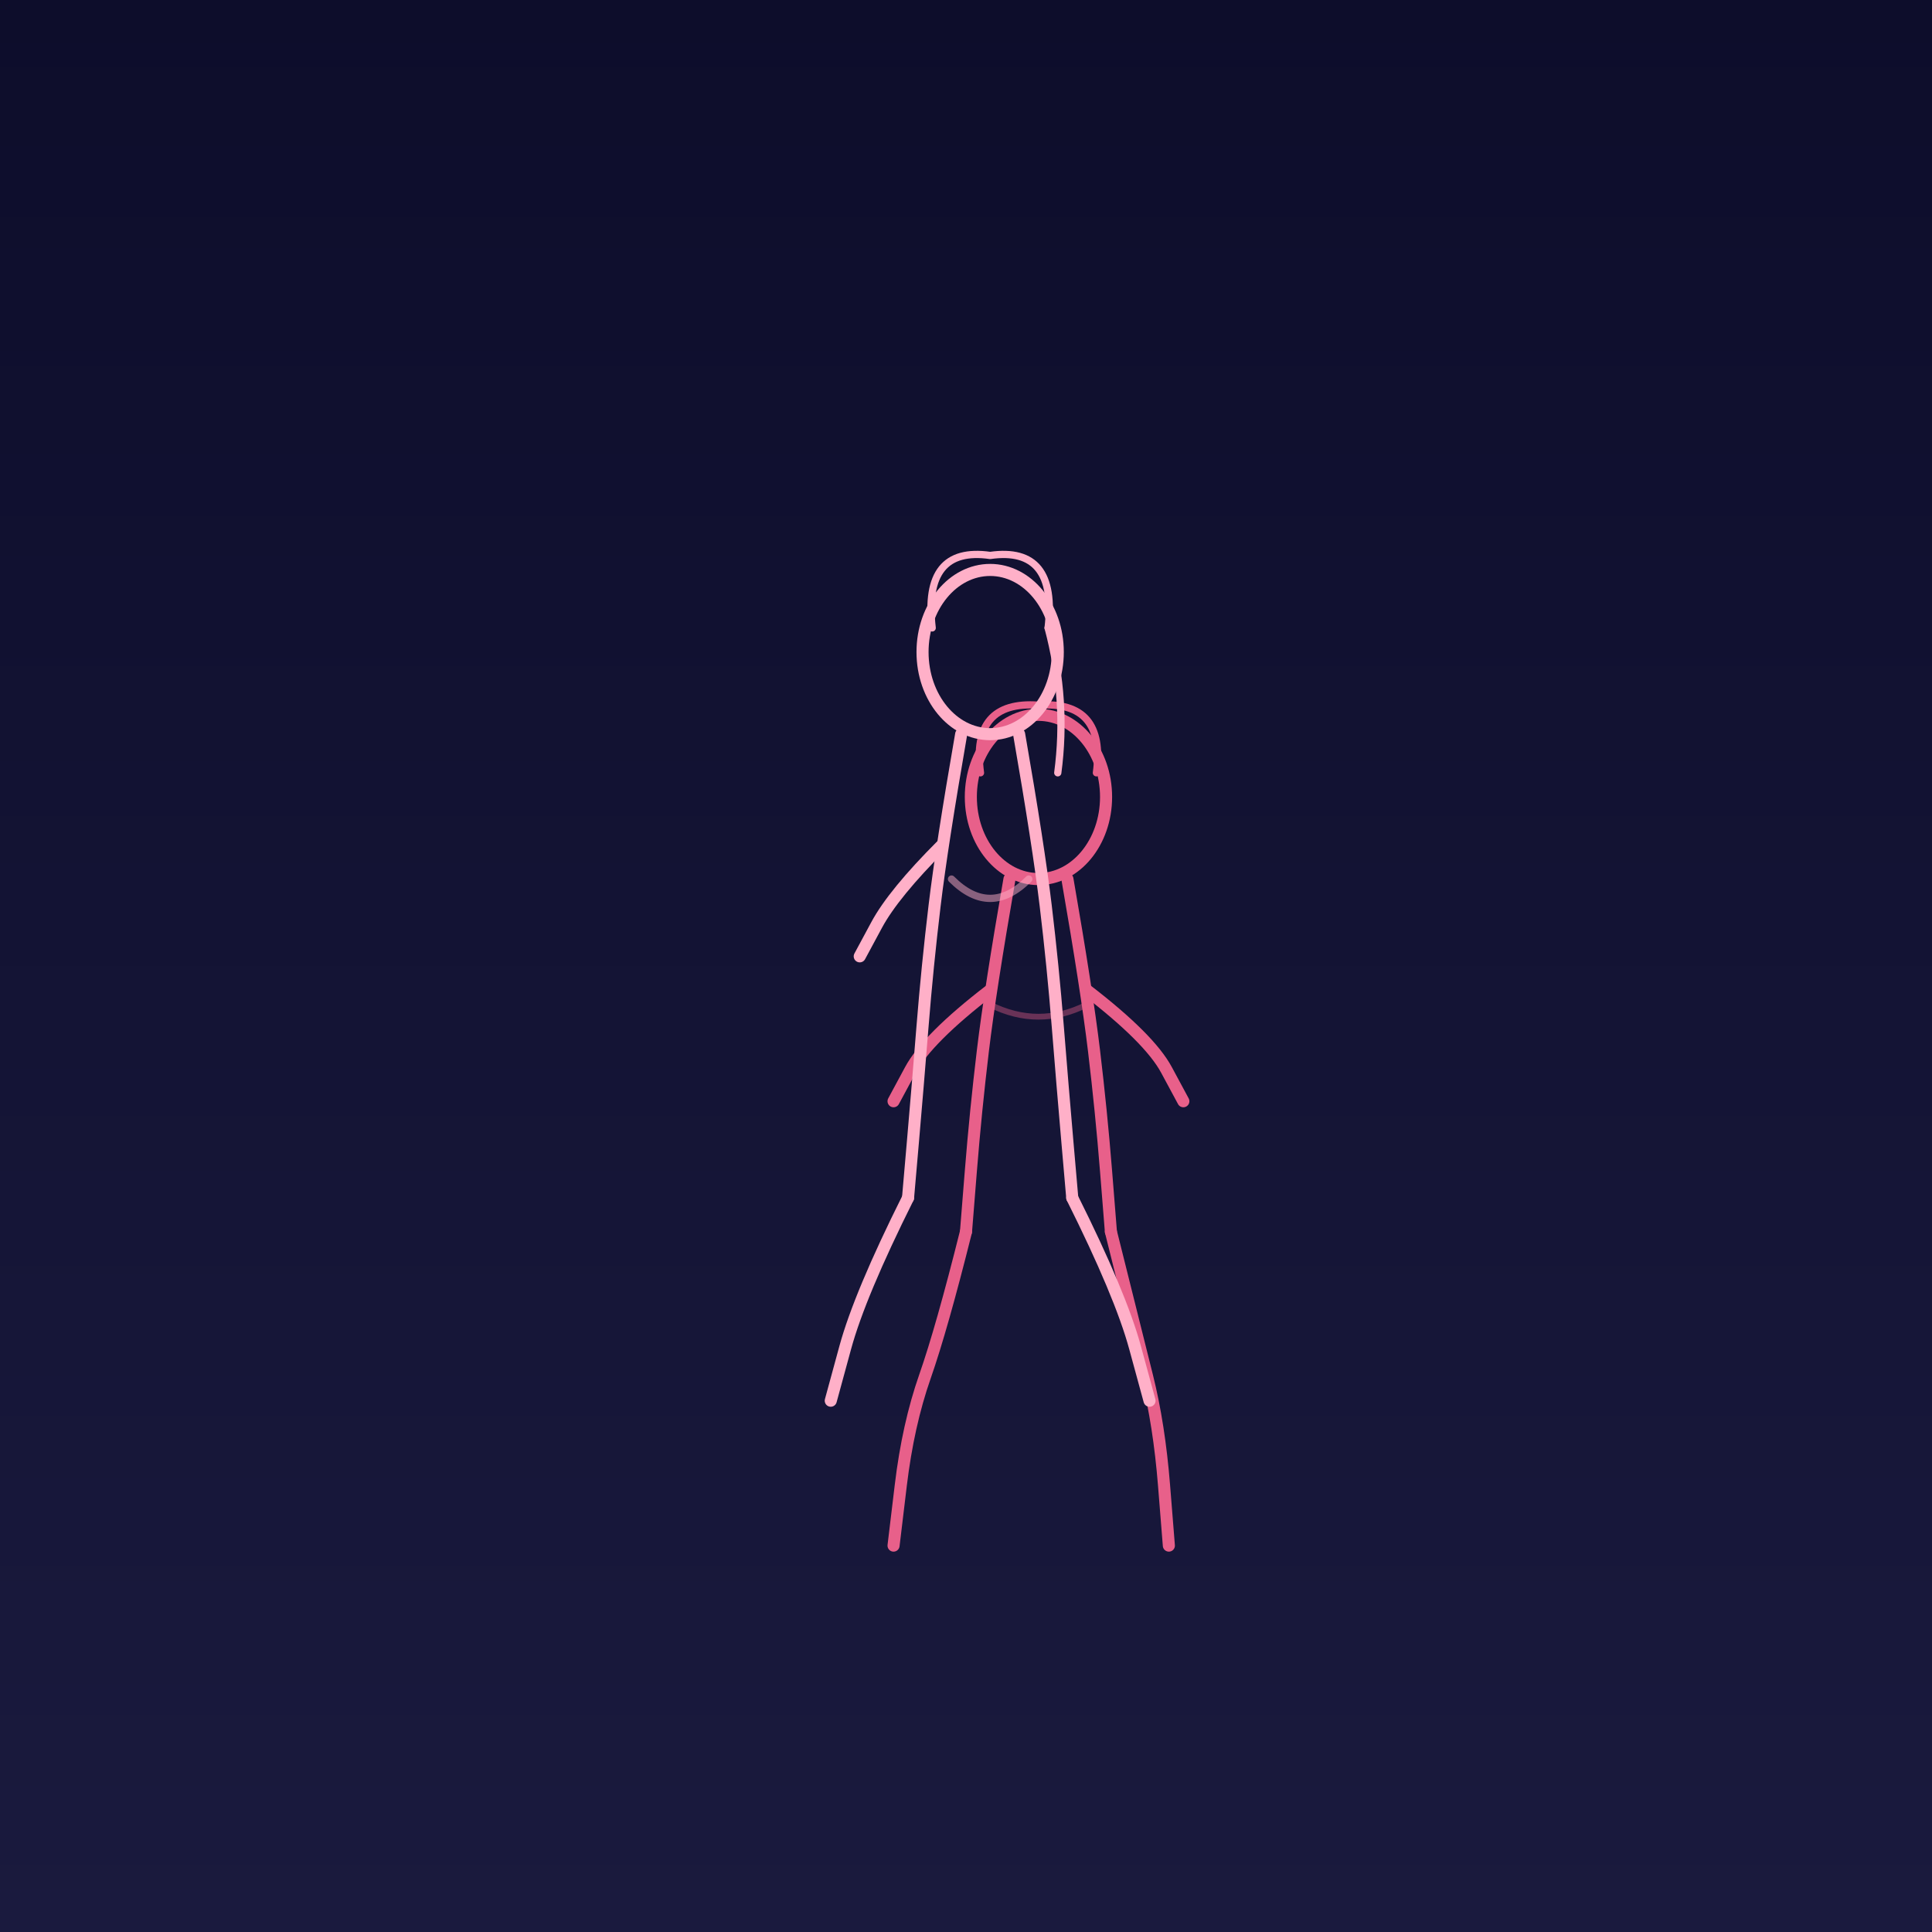
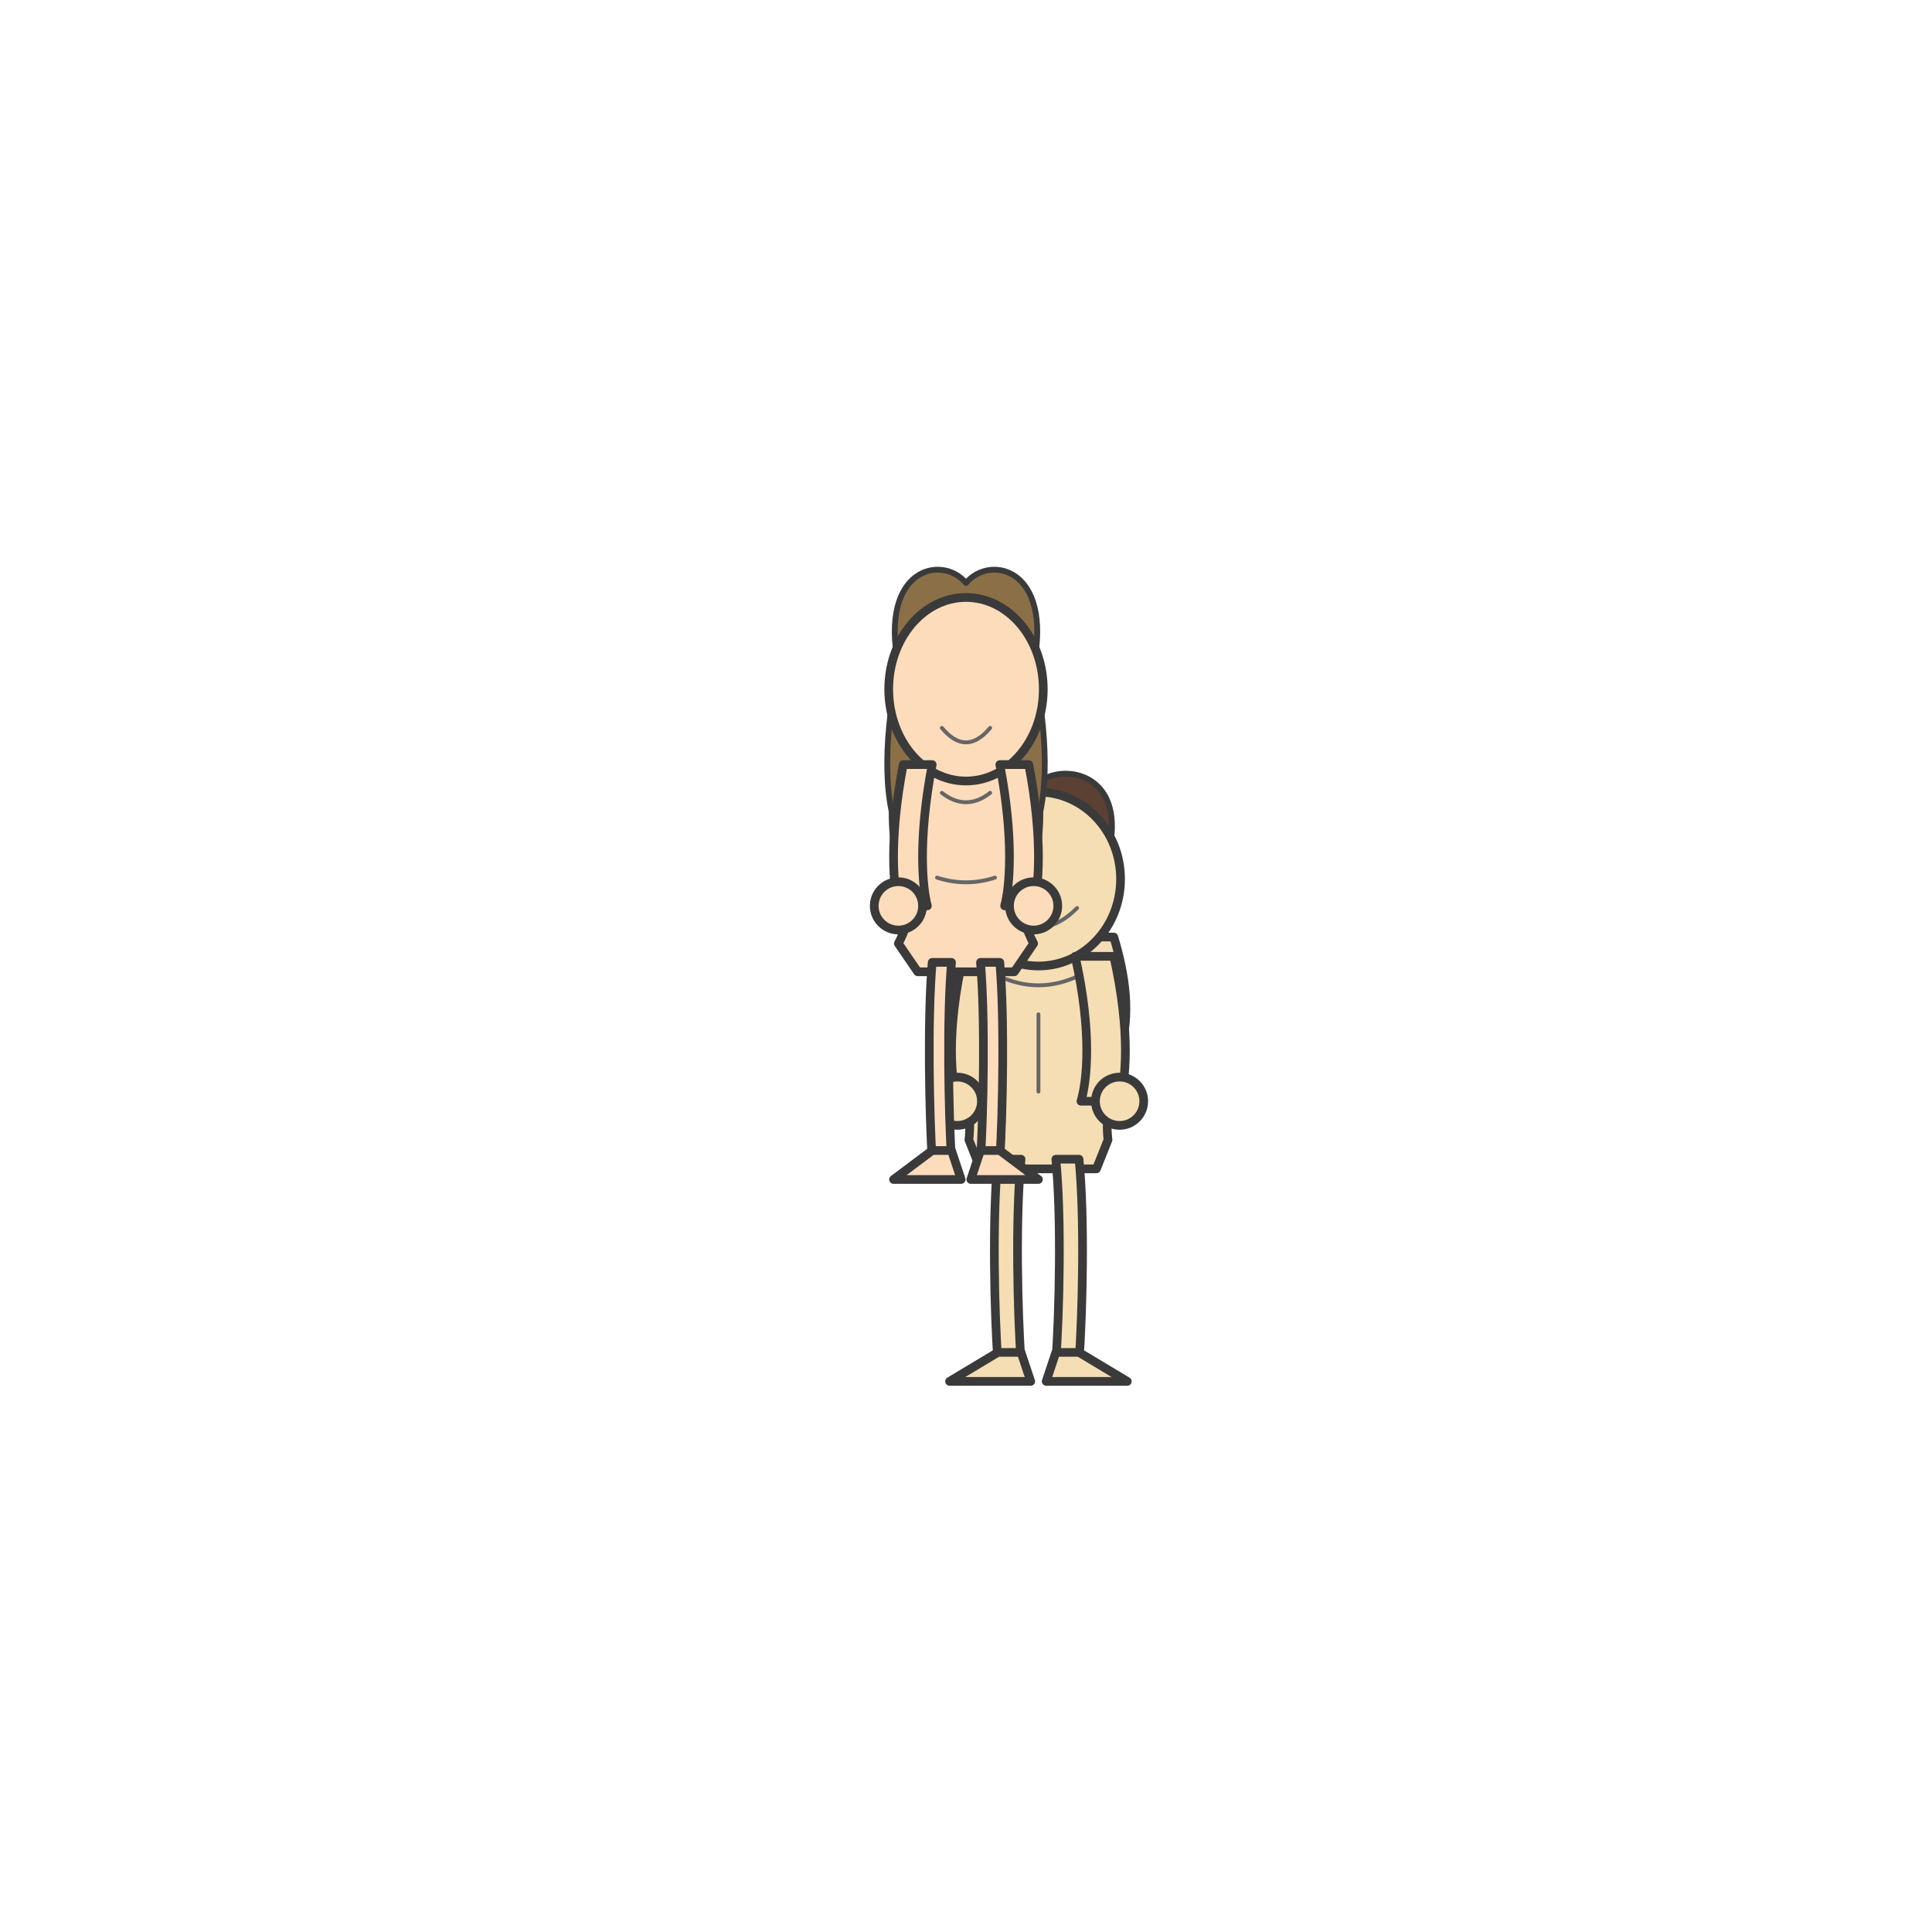
<svg xmlns="http://www.w3.org/2000/svg" viewBox="0 0 400 400" width="400" height="400">
-   <defs>
-     <linearGradient id="bg" x1="0" y1="0" x2="0" y2="1">
-       <stop offset="0%" stop-color="#0d0d2b" />
-       <stop offset="100%" stop-color="#1a1a3e" />
-     </linearGradient>
-   </defs>
-   <rect width="400" height="400" fill="url(#bg)" />
-   <ellipse cx="215" cy="165" rx="14" ry="17" fill="none" stroke="#E8608A" stroke-width="2.5" stroke-linecap="round" />
-   <path d="M203,160 Q201,145 215,146 Q229,145 227,160" fill="none" stroke="#E8608A" stroke-width="1.5" stroke-linecap="round" stroke-linejoin="round" opacity="1" />
-   <path d="M209,182 Q205,205 203.5,217.5 Q202,230 201.0,242.5 L200,255" fill="none" stroke="#E8608A" stroke-width="2.5" stroke-linecap="round" stroke-linejoin="round" opacity="1" />
-   <path d="M221,182 Q225,205 226.5,217.5 Q228,230 229.0,242.5 L230,255" fill="none" stroke="#E8608A" stroke-width="2.5" stroke-linecap="round" stroke-linejoin="round" opacity="1" />
-   <path d="M205,208 Q215,213 225,208" fill="none" stroke="#E8608A" stroke-width="1.2" stroke-linecap="round" stroke-linejoin="round" opacity="0.4" />
-   <path d="M200,255 Q195,275 191.5,285.0 Q188,295 186.5,307.5 L185,320" fill="none" stroke="#E8608A" stroke-width="2.5" stroke-linecap="round" stroke-linejoin="round" opacity="1" />
-   <path d="M230,255 Q235,275 237.5,285.0 Q240,295 241.0,307.5 L242,320" fill="none" stroke="#E8608A" stroke-width="2.5" stroke-linecap="round" stroke-linejoin="round" opacity="1" />
-   <path d="M205,205 Q192,215 188.5,221.5 L185,228" fill="none" stroke="#E8608A" stroke-width="2.5" stroke-linecap="round" stroke-linejoin="round" opacity="1" />
-   <path d="M225,205 Q238,215 241.5,221.5 L245,228" fill="none" stroke="#E8608A" stroke-width="2.5" stroke-linecap="round" stroke-linejoin="round" opacity="1" />
-   <ellipse cx="205" cy="135" rx="14" ry="17" fill="none" stroke="#FFB0C8" stroke-width="2.5" stroke-linecap="round" />
-   <path d="M193,130 Q191,113 205,115 Q219,113 217,130" fill="none" stroke="#FFB0C8" stroke-width="1.5" stroke-linecap="round" stroke-linejoin="round" opacity="1" />
-   <path d="M217,130 Q221,145 219,160" fill="none" stroke="#FFB0C8" stroke-width="1.5" stroke-linecap="round" stroke-linejoin="round" opacity="1" />
-   <path d="M199,152 Q195,175 193.5,187.5 Q192,200 191.0,212.5 Q190,225 189.0,236.5 L188,248" fill="none" stroke="#FFB0C8" stroke-width="2.5" stroke-linecap="round" stroke-linejoin="round" opacity="1" />
-   <path d="M211,152 Q215,175 216.5,187.5 Q218,200 219.0,212.5 Q220,225 221.0,236.5 L222,248" fill="none" stroke="#FFB0C8" stroke-width="2.5" stroke-linecap="round" stroke-linejoin="round" opacity="1" />
-   <path d="M197,182 Q205,190 213,182" fill="none" stroke="#FFB0C8" stroke-width="1.5" stroke-linecap="round" stroke-linejoin="round" opacity="0.5" />
-   <path d="M188,248 Q178,268 175.0,279.0 L172,290" fill="none" stroke="#FFB0C8" stroke-width="2.5" stroke-linecap="round" stroke-linejoin="round" opacity="1" />
-   <path d="M222,248 Q232,268 235.0,279.0 L238,290" fill="none" stroke="#FFB0C8" stroke-width="2.5" stroke-linecap="round" stroke-linejoin="round" opacity="1" />
-   <path d="M195,175 Q185,185 181.5,191.5 L178,198" fill="none" stroke="#FFB0C8" stroke-width="2.5" stroke-linecap="round" stroke-linejoin="round" opacity="1" />
+   <rect width="400" height="400" fill="#FFFFFF" />
+   <path d="M199.4,194.0 C197.0,202.0 195.8,210 198.2,218.0 C200.6,226.0 201.08,232.0 200.6,236.0 L203.0,242.0 L227.0,242.0 L229.4,236.0 C228.92,232.0 229.4,226.0 231.8,218.0 C234.2,210 233.0,202.0 230.6,194.0 Z" fill="#F5DEB3" stroke="#3a3a3a" stroke-width="1.8" stroke-linecap="round" stroke-linejoin="round" />
+   <path d="M206.6,202.0 Q215,206.0 223.4,202.0" fill="none" stroke="#666666" stroke-width="0.8" stroke-linecap="round" />
+   <path d="M215,210 L215,226.0" fill="none" stroke="#666666" stroke-width="0.8" stroke-linecap="round" />
+   <path d="M211.4,194.0 L212.12,188.0 L217.88,188.0 L218.6,194.0 Z" fill="#F5DEB3" stroke="#3a3a3a" stroke-width="1.8" stroke-linecap="round" stroke-linejoin="round" />
+   <path d="M200,174.0 C198,160.0 210,158.0 215,162.0 C220,158.0 232,160.0 230,174.0 C228,170.0 220,166.0 215,168.0 C210,166.0 202,170.0 200,174.0 Z" fill="#5C4033" stroke="#3a3a3a" stroke-width="1.2" stroke-linecap="round" stroke-linejoin="round" />
+   <ellipse cx="215" cy="182.0" rx="17" ry="18" fill="#F5DEB3" stroke="#3a3a3a" stroke-width="1.8" />
+   <path d="M207,188.0 Q215,196.0 223,188.0" fill="none" stroke="#666666" stroke-width="0.8" stroke-linecap="round" />
+   <path d="M206.6,240.0 C205.4,252.0 205.88,272.0 206.6,282.0 L211.4,282.0 C210.68,272.0 210.2,252.0 211.4,240.0 Z" fill="#F5DEB3" stroke="#3a3a3a" stroke-width="1.8" stroke-linecap="round" stroke-linejoin="round" />
+   <path d="M218.6,240.0 C219.8,252.0 219.32,272.0 218.6,282.0 L223.4,282.0 C224.12,272.0 224.6,252.0 223.4,240.0 Z" fill="#F5DEB3" stroke="#3a3a3a" stroke-width="1.8" stroke-linecap="round" stroke-linejoin="round" />
+   <path d="M206.6,280.0 L196.6,286.0 L213.4,286.0 L211.4,280.0 Z" fill="#F5DEB3" stroke="#3a3a3a" stroke-width="1.8" stroke-linecap="round" stroke-linejoin="round" />
+   <path d="M218.6,280.0 L216.6,286.0 L233.4,286.0 L223.4,280.0 Z" fill="#F5DEB3" stroke="#3a3a3a" stroke-width="1.8" stroke-linecap="round" stroke-linejoin="round" />
+   <path d="M199.4,198.0 C195.8,214.0 197.0,224.0 198.2,228.0 L206.2,228.0 C205.0,224.0 203.8,214.0 207.4,198.0 Z" fill="#F5DEB3" stroke="#3a3a3a" stroke-width="1.8" stroke-linecap="round" stroke-linejoin="round" />
+   <path d="M222.6,198.0 C226.2,214.0 225.0,224.0 223.8,228.0 L231.8,228.0 C233.0,224.0 234.2,214.0 230.6,198.0 Z" fill="#F5DEB3" stroke="#3a3a3a" stroke-width="1.8" stroke-linecap="round" stroke-linejoin="round" />
+   <ellipse cx="198.2" cy="228.0" rx="5" ry="5" fill="#F5DEB3" stroke="#3a3a3a" stroke-width="1.8" />
+   <ellipse cx="231.8" cy="228.0" rx="5" ry="5" fill="#F5DEB3" stroke="#3a3a3a" stroke-width="1.8" />
+   <path d="M187.0,154.4 C185.0,162.2 184.0,170 186.0,177.8 C190.0,183.65 189.0,189.5 186.0,195.35 L190.0,201.2 L210.0,201.2 L214.0,195.35 C211.0,189.5 210.0,183.65 214.0,177.8 C216.0,170 215.0,162.2 213.0,154.4 Z" fill="#FDDCBC" stroke="#3a3a3a" stroke-width="1.8" stroke-linecap="round" stroke-linejoin="round" />
+   <path d="M195.0,164.15 Q200,168.05 205.0,164.15" fill="none" stroke="#666666" stroke-width="0.8" stroke-linecap="round" />
+   <path d="M194.0,181.7 Q200,183.65 206.0,181.7" fill="none" stroke="#666666" stroke-width="0.8" stroke-linecap="round" />
+   <path d="M197.0,154.4 L197.6,148.55 L202.4,148.55 L203.0,154.4 Z" fill="#FDDCBC" stroke="#3a3a3a" stroke-width="1.8" stroke-linecap="round" stroke-linejoin="round" />
+   <path d="M186,137.7 C182,117.7 195,114.7 200,120.7 C205,114.7 218,117.7 214,137.7 C216,147.7 218,162.7 214,172.7 L210,167.7 C208,157.7 210,147.7 212,140.7 L188,140.7 C190,147.7 192,157.7 190,167.7 L186,172.7 C182,162.7 184,147.7 186,137.7 Z" fill="#8B6F47" stroke="#3a3a3a" stroke-width="1.2" stroke-linecap="round" stroke-linejoin="round" />
+   <ellipse cx="200" cy="142.7" rx="16" ry="19" fill="#FDDCBC" stroke="#3a3a3a" stroke-width="1.8" />
+   <path d="M195,150.7 Q200,156.7 205,150.7" fill="none" stroke="#666666" stroke-width="0.8" stroke-linecap="round" />
+   <path d="M193.0,199.25 C192.0,210.7 192.4,230.7 193.0,240.2 L197.0,240.2 C196.4,230.7 196.0,210.7 197.0,199.25 Z" fill="#FDDCBC" stroke="#3a3a3a" stroke-width="1.8" stroke-linecap="round" stroke-linejoin="round" />
+   <path d="M203.0,199.25 C204.0,210.7 203.6,230.7 203.0,240.2 L207.0,240.2 C207.6,230.7 208.0,210.7 207.0,199.25 Z" fill="#FDDCBC" stroke="#3a3a3a" stroke-width="1.8" stroke-linecap="round" stroke-linejoin="round" />
+   <path d="M193.0,238.2 L185.0,244.2 L199.0,244.2 L197.0,238.2 Z" fill="#FDDCBC" stroke="#3a3a3a" stroke-width="1.8" stroke-linecap="round" stroke-linejoin="round" />
+   <path d="M203.0,238.2 L201.0,244.2 L215.0,244.2 L207.0,238.2 Z" fill="#FDDCBC" stroke="#3a3a3a" stroke-width="1.8" stroke-linecap="round" stroke-linejoin="round" />
+   <path d="M187.0,158.3 C184.0,173.9 185.0,183.9 186.0,187.55 L192.0,187.55 C191.0,183.9 190.0,173.9 193.0,158.3 Z" fill="#FDDCBC" stroke="#3a3a3a" stroke-width="1.8" stroke-linecap="round" stroke-linejoin="round" />
+   <path d="M207.0,158.3 C210.0,173.9 209.0,183.9 208.0,187.55 L214.0,187.55 C215.0,183.9 216.0,173.9 213.0,158.3 Z" fill="#FDDCBC" stroke="#3a3a3a" stroke-width="1.8" stroke-linecap="round" stroke-linejoin="round" />
+   <ellipse cx="186.0" cy="187.55" rx="5" ry="5" fill="#FDDCBC" stroke="#3a3a3a" stroke-width="1.8" />
+   <ellipse cx="214.0" cy="187.55" rx="5" ry="5" fill="#FDDCBC" stroke="#3a3a3a" stroke-width="1.8" />
</svg>
